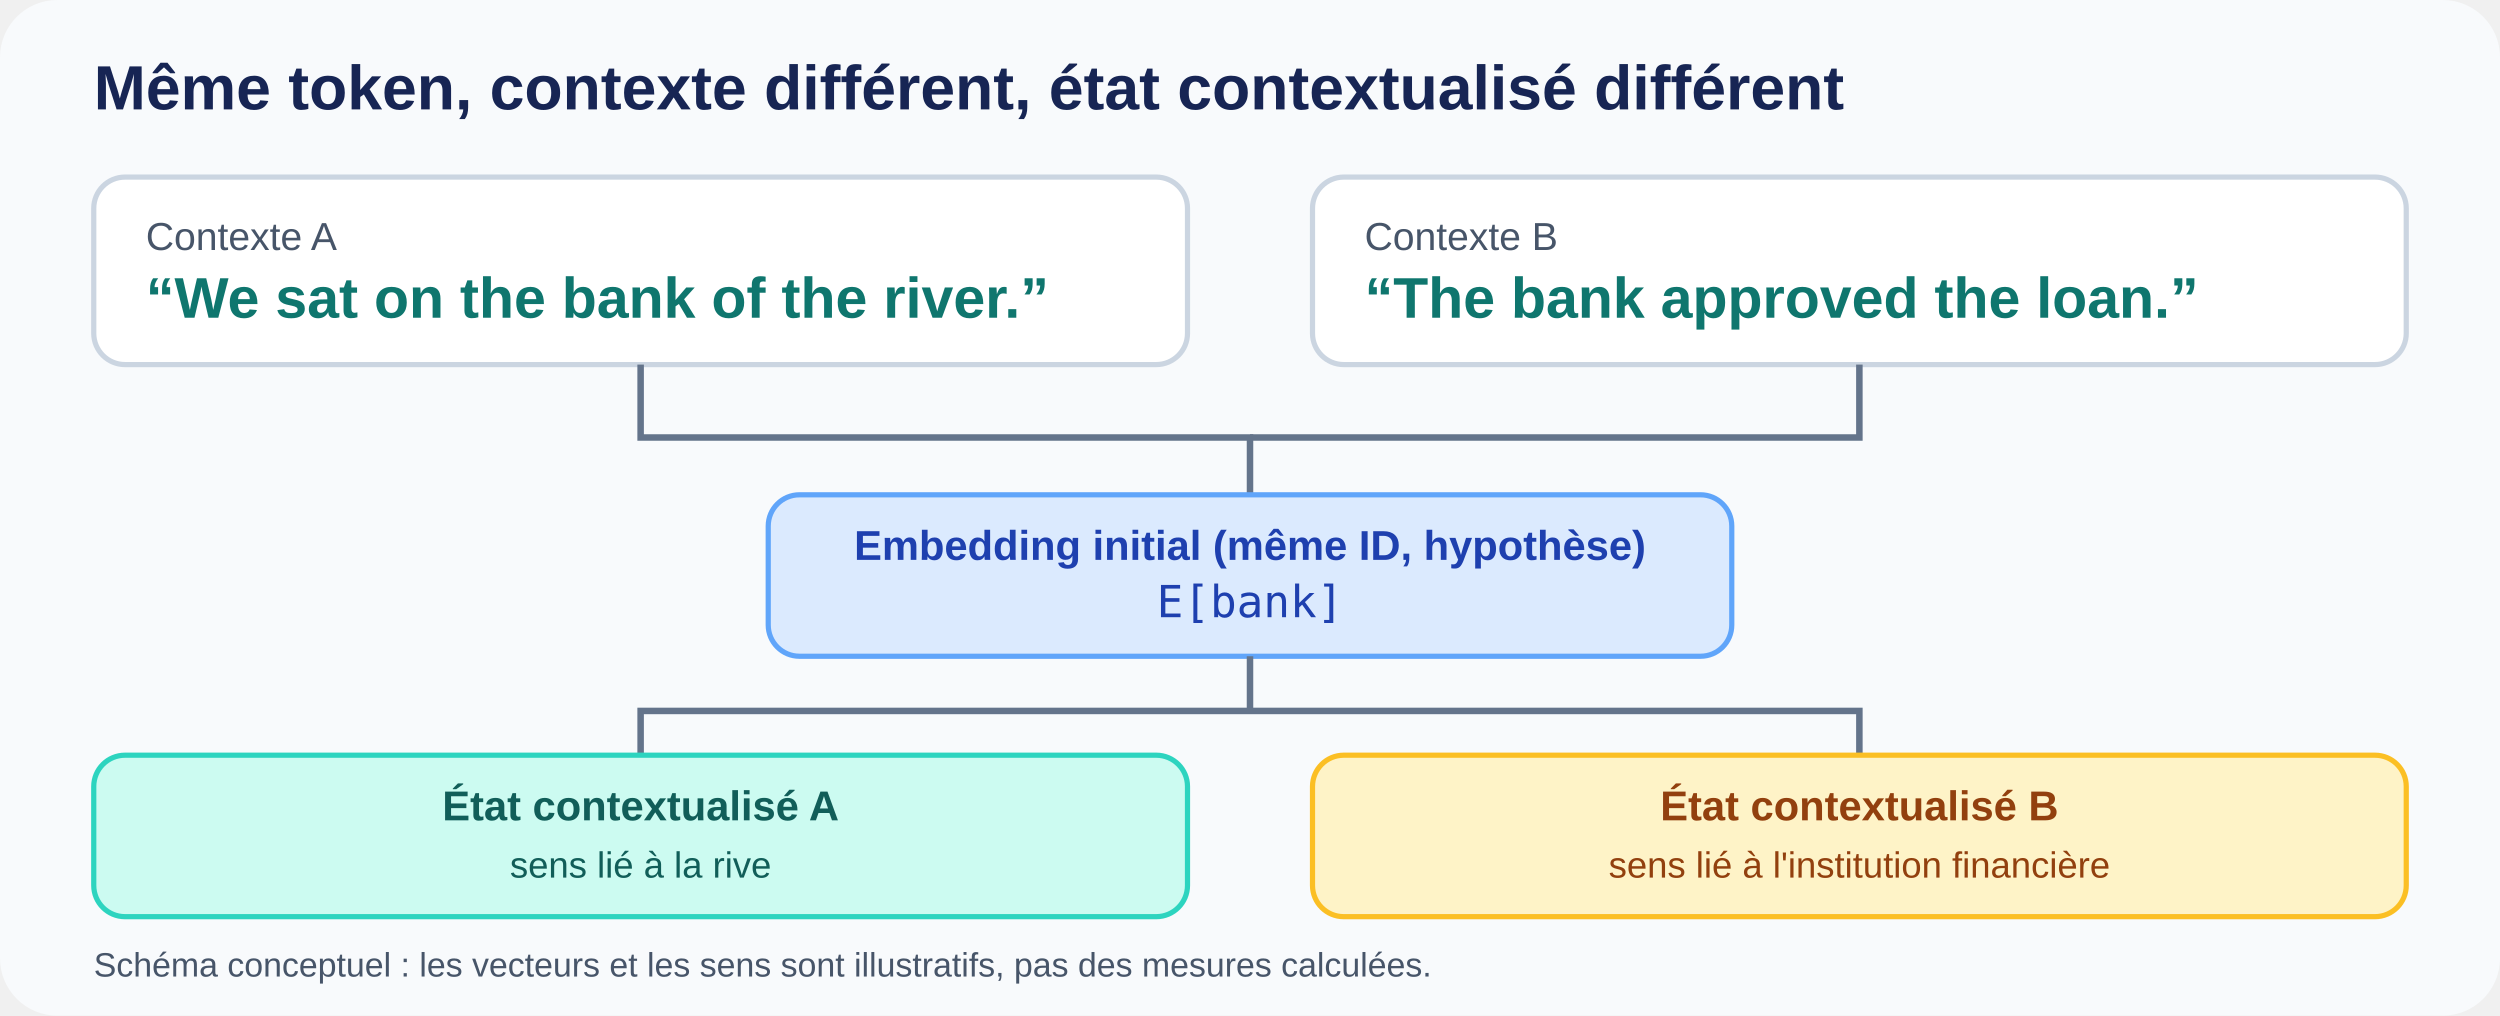
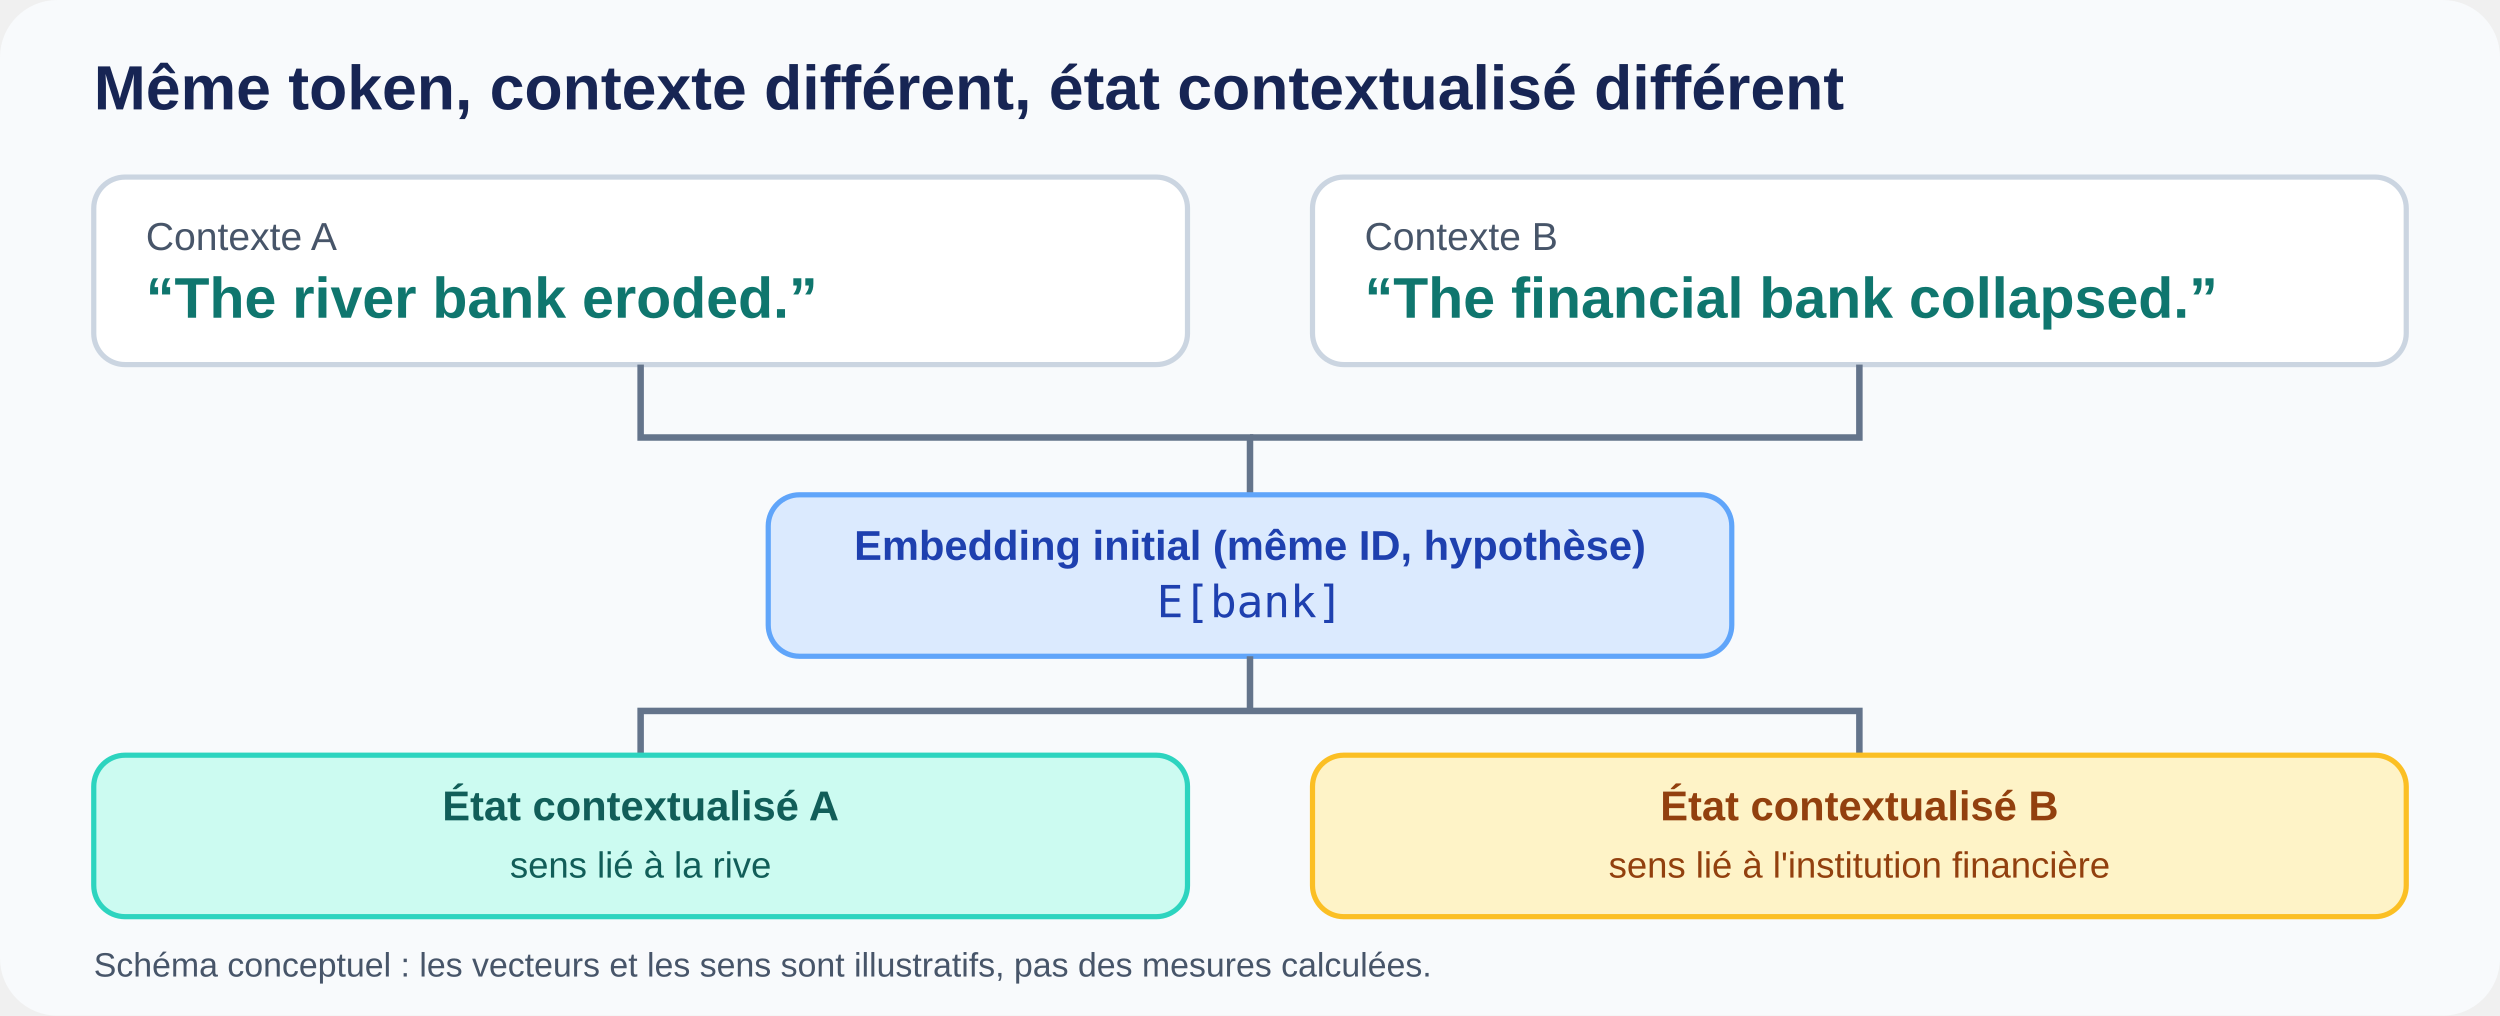
<svg xmlns="http://www.w3.org/2000/svg" viewBox="0 0 960 390" role="img" aria-labelledby="title desc">
  <rect width="960" height="390" rx="22" fill="#f8fafc" />
  <text x="36" y="42" font-family="Arial,sans-serif" font-size="24" font-weight="700" fill="#172554">Même token, contexte différent, état contextualisé différent</text>
  <rect x="36" y="68" width="420" height="72" rx="12" fill="#fff" stroke="#cbd5e1" stroke-width="2" />
  <text x="56" y="96" font-family="Arial,sans-serif" font-size="15" fill="#475569">Contexte A</text>
-   <text x="56" y="122" font-family="Arial,sans-serif" font-size="22" font-weight="700" fill="#0f766e">“We sat on the bank of the river.”</text>
+   <text x="56" y="122" font-family="Arial,sans-serif" font-size="22" font-weight="700" fill="#0f766e">“The river bank eroded.”</text>
  <rect x="504" y="68" width="420" height="72" rx="12" fill="#fff" stroke="#cbd5e1" stroke-width="2" />
  <text x="524" y="96" font-family="Arial,sans-serif" font-size="15" fill="#475569">Contexte B</text>
-   <text x="524" y="122" font-family="Arial,sans-serif" font-size="22" font-weight="700" fill="#0f766e">“The bank approved the loan.”</text>
+   <text x="524" y="122" font-family="Arial,sans-serif" font-size="22" font-weight="700" fill="#0f766e">“The financial bank collapsed.”</text>
  <path d="M246 140 L246 168 L480 168 L480 190" stroke="#64748b" stroke-width="2.5" fill="none" />
  <path d="M714 140 L714 168 L480 168" stroke="#64748b" stroke-width="2.5" fill="none" />
  <rect x="295" y="190" width="370" height="62" rx="12" fill="#dbeafe" stroke="#60a5fa" stroke-width="2" />
  <text x="480" y="215" text-anchor="middle" font-family="Arial,sans-serif" font-size="16" font-weight="700" fill="#1e40af">Embedding initial (même ID, hypothèse)</text>
  <text x="480" y="237" text-anchor="middle" font-family="monospace" font-size="17" fill="#1e40af">E[bank]</text>
  <path d="M480 252 L480 273 L246 273 L246 290 M480 273 L714 273 L714 290" stroke="#64748b" stroke-width="2.5" fill="none" />
  <rect x="36" y="290" width="420" height="62" rx="12" fill="#ccfbf1" stroke="#2dd4bf" stroke-width="2" />
  <rect x="504" y="290" width="420" height="62" rx="12" fill="#fef3c7" stroke="#fbbf24" stroke-width="2" />
  <text x="246" y="315" text-anchor="middle" font-family="Arial,sans-serif" font-size="16" font-weight="700" fill="#115e59">État contextualisé A</text>
  <text x="246" y="337" text-anchor="middle" font-family="Arial,sans-serif" font-size="14" fill="#115e59">sens lié à la rive</text>
  <text x="714" y="315" text-anchor="middle" font-family="Arial,sans-serif" font-size="16" font-weight="700" fill="#92400e">État contextualisé B</text>
  <text x="714" y="337" text-anchor="middle" font-family="Arial,sans-serif" font-size="14" fill="#92400e">sens lié à l'institution financière</text>
  <text x="36" y="375" font-family="Arial,sans-serif" font-size="13" fill="#475569">Schéma conceptuel : les vecteurs et les sens sont illustratifs, pas des mesures calculées.</text>
</svg>
